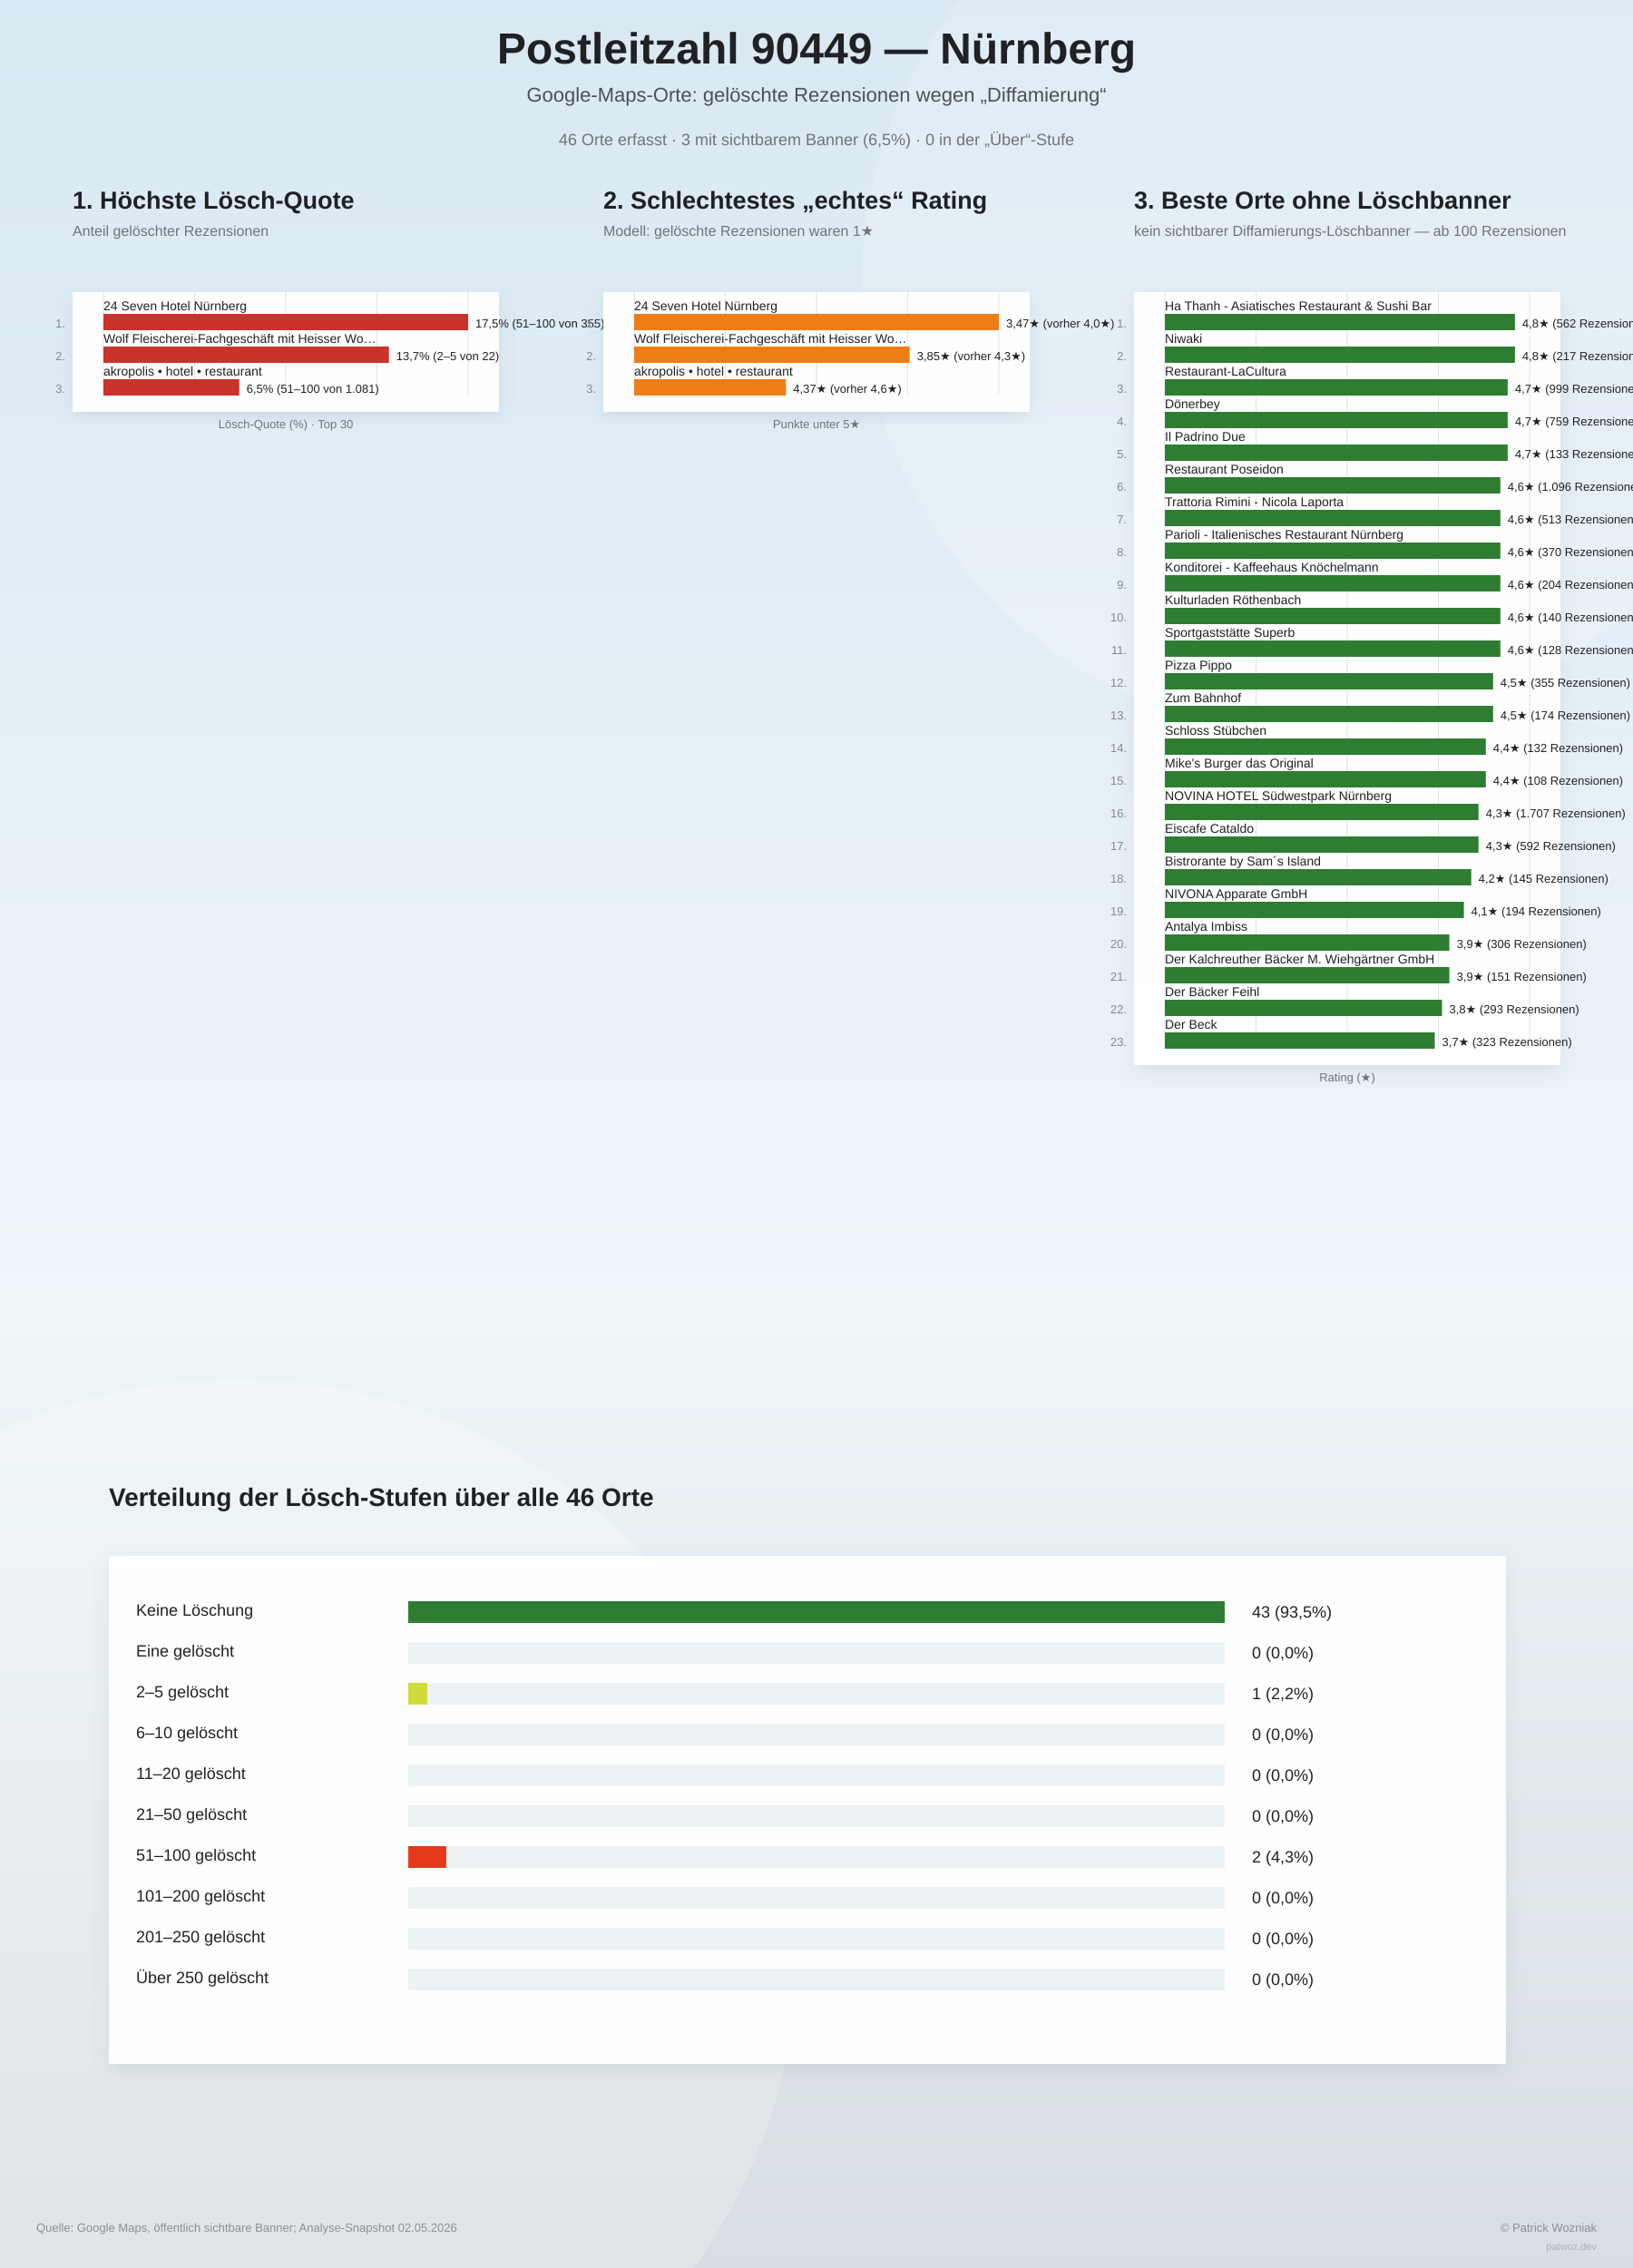
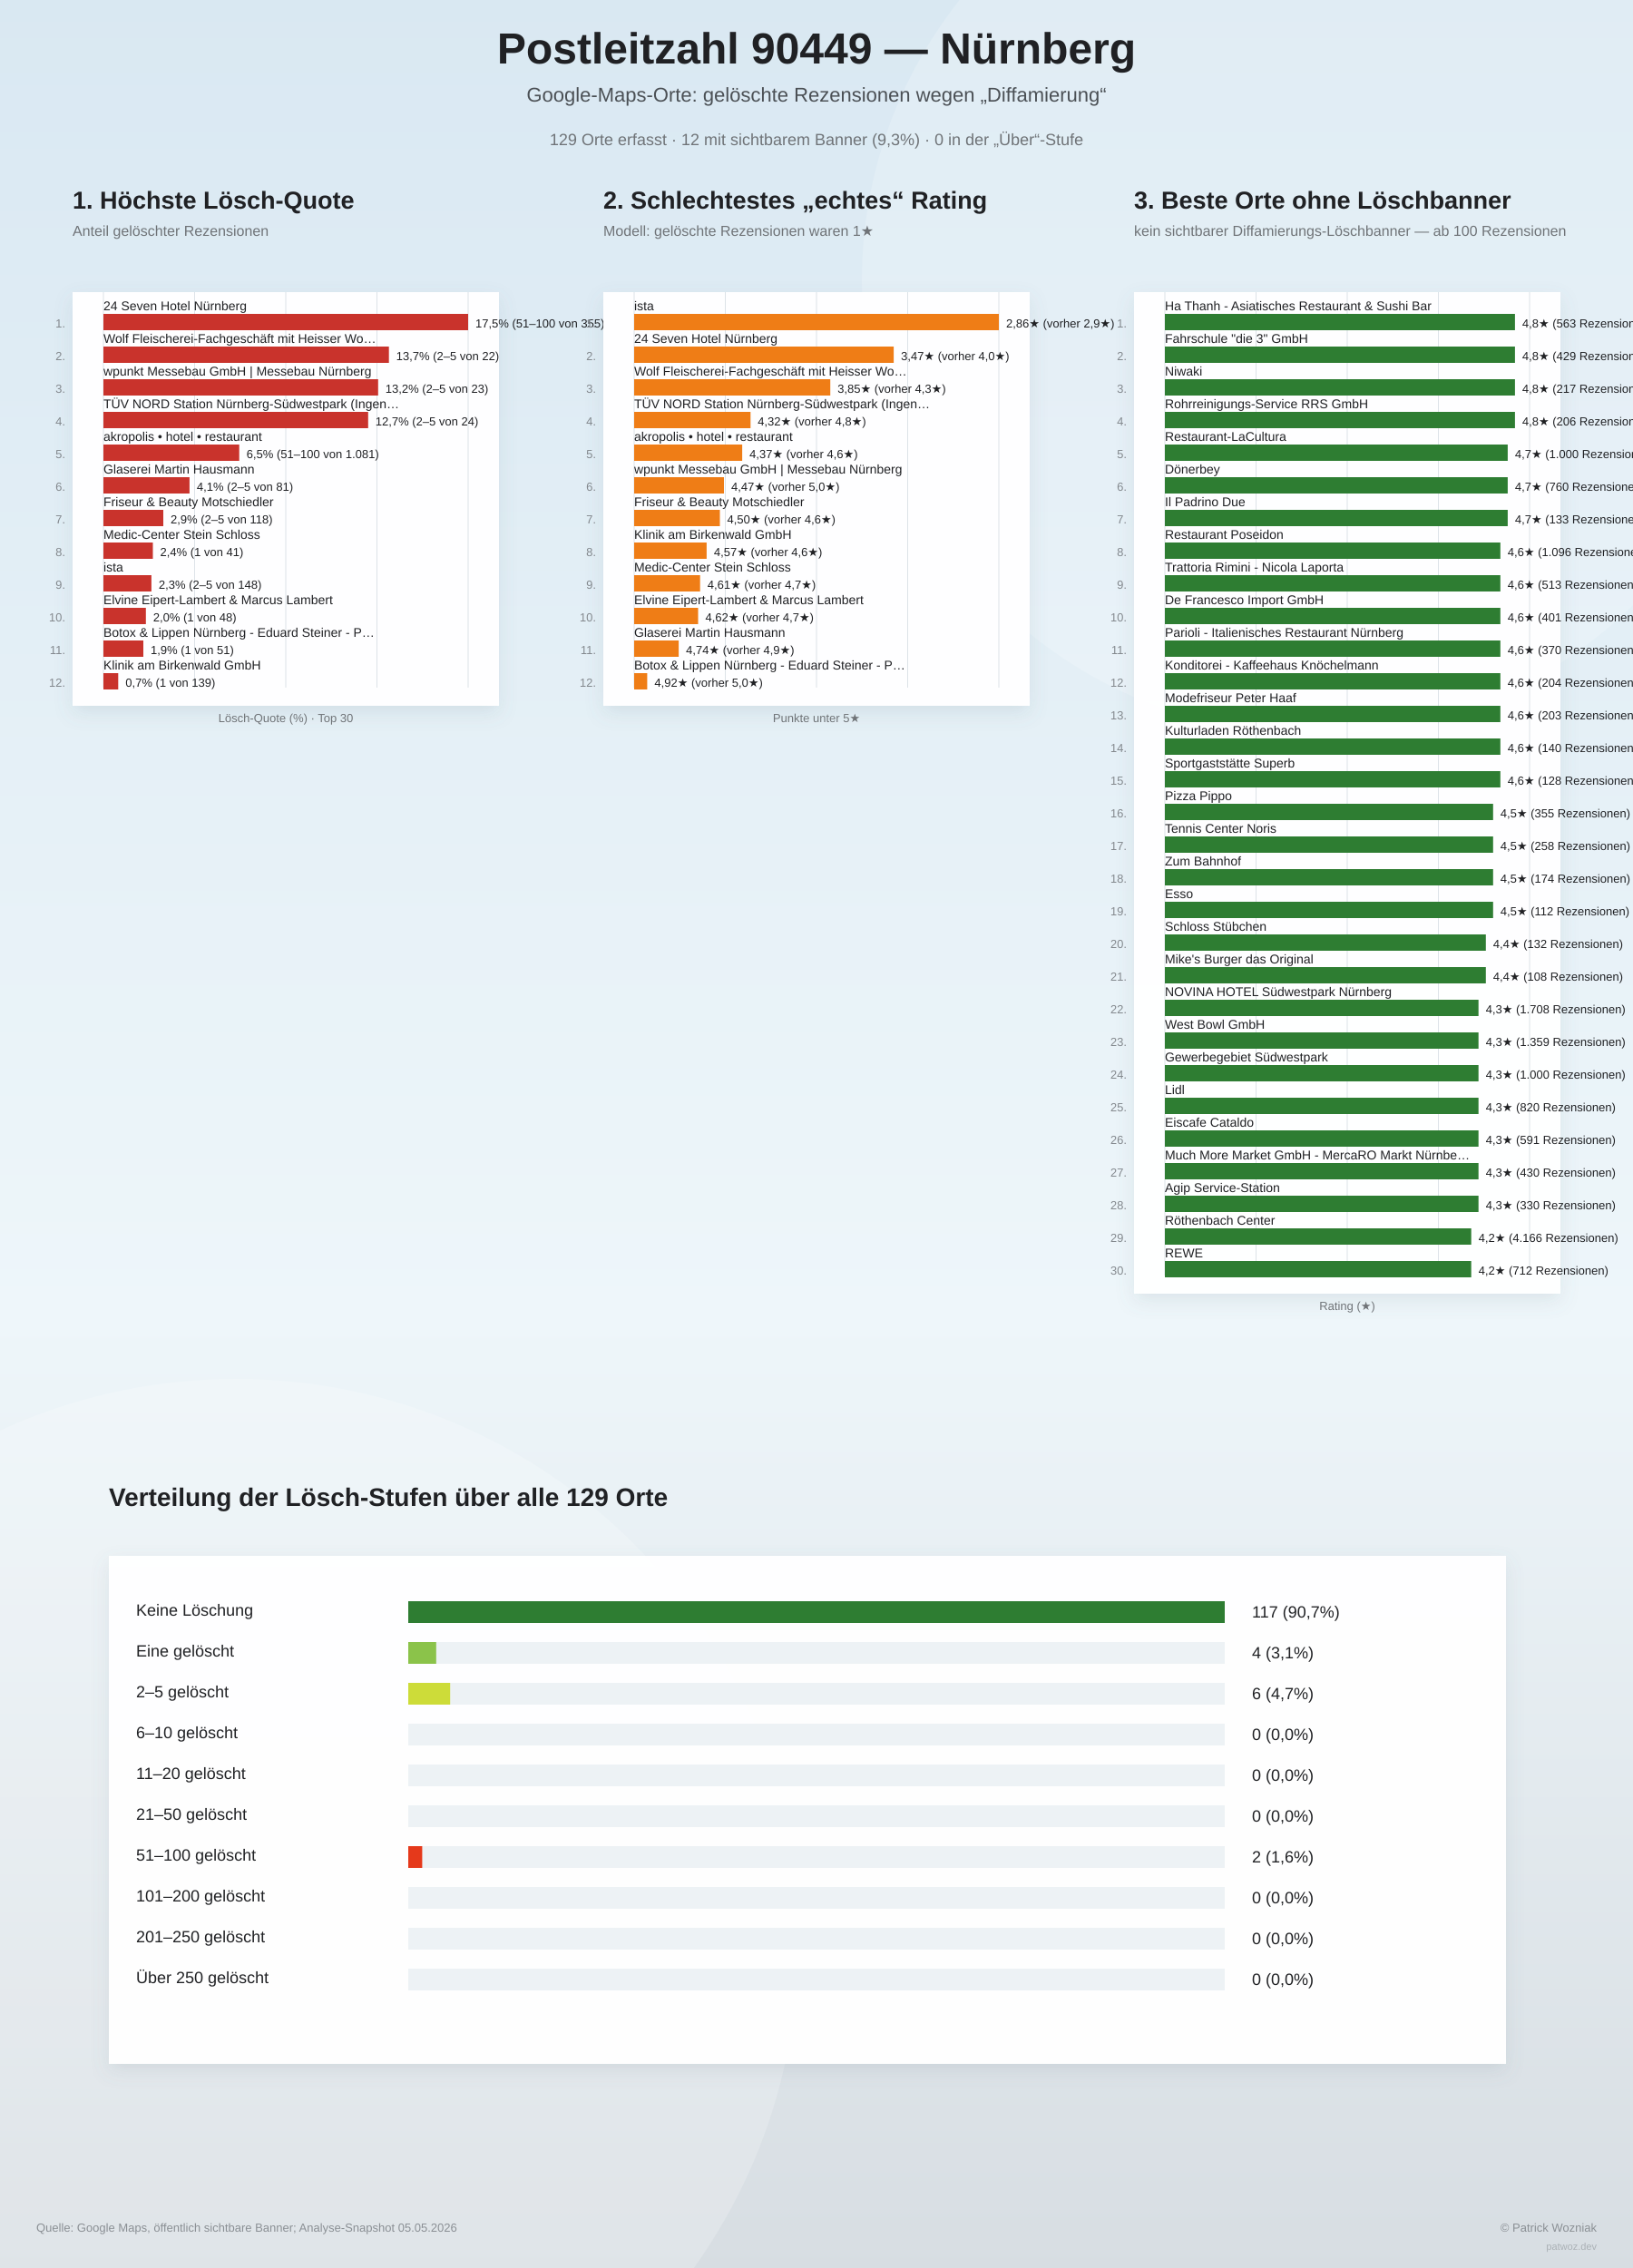
<svg xmlns="http://www.w3.org/2000/svg" width="1800" height="2500" viewBox="0 0 1800 2500">
  <defs>
    <linearGradient id="bg" x1="0" y1="0" x2="0" y2="1">
      <stop offset="0%" stop-color="#d9e8f2" />
      <stop offset="58%" stop-color="#eef6fa" />
      <stop offset="100%" stop-color="#d7dde2" />
    </linearGradient>
    <filter id="softShadow" x="-10%" y="-10%" width="120%" height="120%">
      <feDropShadow dx="0" dy="8" stdDeviation="10" flood-color="#6d7f8a" flood-opacity="0.16" />
    </filter>
  </defs>
  <rect width="100%" height="100%" fill="url(#bg)" />
  <circle cx="1450" cy="310" r="500" fill="#ffffff" opacity="0.18" />
  <circle cx="260" cy="2140" r="620" fill="#ffffff" opacity="0.20" />
  <text x="900" y="70" text-anchor="middle" font-family="Arial, sans-serif" font-size="48" font-weight="800" fill="#202124">Postleitzahl 90449 — Nürnberg</text>
  <text x="900" y="112" text-anchor="middle" font-family="Arial, sans-serif" font-size="22" fill="#4b5055">Google-Maps-Orte: gelöschte Rezensionen wegen „Diffamierung“</text>
-   <text x="900" y="160" text-anchor="middle" font-family="Arial, sans-serif" font-size="18" fill="#6f7377">46 Orte erfasst · 3 mit sichtbarem Banner (6,5%) · 0 in der „Über“-Stufe</text>
+   <text x="900" y="160" text-anchor="middle" font-family="Arial, sans-serif" font-size="18" fill="#6f7377">129 Orte erfasst · 12 mit sichtbarem Banner (9,3%) · 0 in der „Über“-Stufe</text>
  <g>
    <text x="80" y="230" font-family="Arial, sans-serif" font-size="27" font-weight="800" fill="#202124">1. Höchste Lösch-Quote</text>
    <text x="80" y="260" font-family="Arial, sans-serif" font-size="16" fill="#6f7377">Anteil gelöschter Rezensionen</text>
-     <rect x="80" y="322" width="470" height="132" fill="#ffffff" opacity="0.96" filter="url(#softShadow)" />
-     <line x1="114.0" y1="322" x2="114.0" y2="434.0" stroke="#dde3e8" stroke-width="1" />
-     <line x1="214.5" y1="322" x2="214.5" y2="434.0" stroke="#dde3e8" stroke-width="1" />
-     <line x1="315.0" y1="322" x2="315.0" y2="434.0" stroke="#dde3e8" stroke-width="1" />
-     <line x1="415.5" y1="322" x2="415.5" y2="434.0" stroke="#dde3e8" stroke-width="1" />
-     <line x1="516.0" y1="322" x2="516.0" y2="434.0" stroke="#dde3e8" stroke-width="1" />
+     <rect x="80" y="322" width="470" height="456" fill="#ffffff" opacity="0.96" filter="url(#softShadow)" />
+     <line x1="114.0" y1="322" x2="114.0" y2="758.0" stroke="#dde3e8" stroke-width="1" />
+     <line x1="214.5" y1="322" x2="214.5" y2="758.0" stroke="#dde3e8" stroke-width="1" />
+     <line x1="315.0" y1="322" x2="315.0" y2="758.0" stroke="#dde3e8" stroke-width="1" />
+     <line x1="415.5" y1="322" x2="415.5" y2="758.0" stroke="#dde3e8" stroke-width="1" />
+     <line x1="516.0" y1="322" x2="516.0" y2="758.0" stroke="#dde3e8" stroke-width="1" />
    <text x="72" y="361.0" text-anchor="end" font-family="Arial, sans-serif" font-size="13" fill="#83888d">1.</text>
    <text x="114" y="342.0" font-family="Arial, sans-serif" font-size="14" fill="#202124">24 Seven Hotel Nürnberg</text>
    <rect x="114" y="346.0" width="402.0" height="18" fill="#c9332c" />
    <text x="524.0" y="361.0" font-family="Arial, sans-serif" font-size="13" fill="#202124">17,5%  (51–100 von 355)</text>
    <text x="72" y="397.0" text-anchor="end" font-family="Arial, sans-serif" font-size="13" fill="#83888d">2.</text>
    <text x="114" y="378.0" font-family="Arial, sans-serif" font-size="14" fill="#202124">Wolf Fleischerei-Fachgeschäft mit Heisser Wo…</text>
    <rect x="114" y="382.0" width="314.7" height="18" fill="#c9332c" />
    <text x="436.7" y="397.0" font-family="Arial, sans-serif" font-size="13" fill="#202124">13,7%  (2–5 von 22)</text>
    <text x="72" y="433.0" text-anchor="end" font-family="Arial, sans-serif" font-size="13" fill="#83888d">3.</text>
-     <text x="114" y="414.0" font-family="Arial, sans-serif" font-size="14" fill="#202124">akropolis • hotel • restaurant</text>
-     <rect x="114" y="418.0" width="149.7" height="18" fill="#c9332c" />
-     <text x="271.7" y="433.0" font-family="Arial, sans-serif" font-size="13" fill="#202124">6,5%  (51–100 von 1.081)</text>
-     <text x="315" y="472.0" text-anchor="middle" font-family="Arial, sans-serif" font-size="13" fill="#6f7377">Lösch-Quote (%) · Top 30</text>
+     <text x="114" y="414.0" font-family="Arial, sans-serif" font-size="14" fill="#202124">wpunkt Messebau GmbH | Messebau Nürnberg</text>
+     <rect x="114" y="418.0" width="302.8" height="18" fill="#c9332c" />
+     <text x="424.8" y="433.0" font-family="Arial, sans-serif" font-size="13" fill="#202124">13,2%  (2–5 von 23)</text>
+     <text x="72" y="469.0" text-anchor="end" font-family="Arial, sans-serif" font-size="13" fill="#83888d">4.</text>
+     <text x="114" y="450.0" font-family="Arial, sans-serif" font-size="14" fill="#202124">TÜV NORD Station Nürnberg-Südwestpark (Ingen…</text>
+     <rect x="114" y="454.0" width="291.8" height="18" fill="#c9332c" />
+     <text x="413.8" y="469.0" font-family="Arial, sans-serif" font-size="13" fill="#202124">12,7%  (2–5 von 24)</text>
+     <text x="72" y="505.0" text-anchor="end" font-family="Arial, sans-serif" font-size="13" fill="#83888d">5.</text>
+     <text x="114" y="486.0" font-family="Arial, sans-serif" font-size="14" fill="#202124">akropolis • hotel • restaurant</text>
+     <rect x="114" y="490.0" width="149.7" height="18" fill="#c9332c" />
+     <text x="271.7" y="505.0" font-family="Arial, sans-serif" font-size="13" fill="#202124">6,5%  (51–100 von 1.081)</text>
+     <text x="72" y="541.0" text-anchor="end" font-family="Arial, sans-serif" font-size="13" fill="#83888d">6.</text>
+     <text x="114" y="522.0" font-family="Arial, sans-serif" font-size="14" fill="#202124">Glaserei Martin Hausmann</text>
+     <rect x="114" y="526.0" width="94.9" height="18" fill="#c9332c" />
+     <text x="216.9" y="541.0" font-family="Arial, sans-serif" font-size="13" fill="#202124">4,1%  (2–5 von 81)</text>
+     <text x="72" y="577.0" text-anchor="end" font-family="Arial, sans-serif" font-size="13" fill="#83888d">7.</text>
+     <text x="114" y="558.0" font-family="Arial, sans-serif" font-size="14" fill="#202124">Friseur &amp; Beauty Motschiedler</text>
+     <rect x="114" y="562.0" width="66.0" height="18" fill="#c9332c" />
+     <text x="188.0" y="577.0" font-family="Arial, sans-serif" font-size="13" fill="#202124">2,9%  (2–5 von 118)</text>
+     <text x="72" y="613.0" text-anchor="end" font-family="Arial, sans-serif" font-size="13" fill="#83888d">8.</text>
+     <text x="114" y="594.0" font-family="Arial, sans-serif" font-size="14" fill="#202124">Medic-Center Stein Schloss</text>
+     <rect x="114" y="598.0" width="54.5" height="18" fill="#c9332c" />
+     <text x="176.5" y="613.0" font-family="Arial, sans-serif" font-size="13" fill="#202124">2,4%  (1 von 41)</text>
+     <text x="72" y="649.0" text-anchor="end" font-family="Arial, sans-serif" font-size="13" fill="#83888d">9.</text>
+     <text x="114" y="630.0" font-family="Arial, sans-serif" font-size="14" fill="#202124">ista</text>
+     <rect x="114" y="634.0" width="52.9" height="18" fill="#c9332c" />
+     <text x="174.9" y="649.0" font-family="Arial, sans-serif" font-size="13" fill="#202124">2,3%  (2–5 von 148)</text>
+     <text x="72" y="685.0" text-anchor="end" font-family="Arial, sans-serif" font-size="13" fill="#83888d">10.</text>
+     <text x="114" y="666.0" font-family="Arial, sans-serif" font-size="14" fill="#202124">Elvine Eipert-Lambert &amp; Marcus Lambert</text>
+     <rect x="114" y="670.0" width="46.8" height="18" fill="#c9332c" />
+     <text x="168.8" y="685.0" font-family="Arial, sans-serif" font-size="13" fill="#202124">2,0%  (1 von 48)</text>
+     <text x="72" y="721.0" text-anchor="end" font-family="Arial, sans-serif" font-size="13" fill="#83888d">11.</text>
+     <text x="114" y="702.0" font-family="Arial, sans-serif" font-size="14" fill="#202124">Botox &amp; Lippen Nürnberg - Eduard Steiner - P…</text>
+     <rect x="114" y="706.0" width="44.0" height="18" fill="#c9332c" />
+     <text x="166.0" y="721.0" font-family="Arial, sans-serif" font-size="13" fill="#202124">1,9%  (1 von 51)</text>
+     <text x="72" y="757.0" text-anchor="end" font-family="Arial, sans-serif" font-size="13" fill="#83888d">12.</text>
+     <text x="114" y="738.0" font-family="Arial, sans-serif" font-size="14" fill="#202124">Klinik am Birkenwald GmbH</text>
+     <rect x="114" y="742.0" width="16.3" height="18" fill="#c9332c" />
+     <text x="138.3" y="757.0" font-family="Arial, sans-serif" font-size="13" fill="#202124">0,7%  (1 von 139)</text>
+     <text x="315" y="796.0" text-anchor="middle" font-family="Arial, sans-serif" font-size="13" fill="#6f7377">Lösch-Quote (%) · Top 30</text>
  </g>
  <g>
    <text x="665" y="230" font-family="Arial, sans-serif" font-size="27" font-weight="800" fill="#202124">2. Schlechtestes „echtes“ Rating</text>
    <text x="665" y="260" font-family="Arial, sans-serif" font-size="16" fill="#6f7377">Modell: gelöschte Rezensionen waren 1★</text>
-     <rect x="665" y="322" width="470" height="132" fill="#ffffff" opacity="0.96" filter="url(#softShadow)" />
-     <line x1="699.0" y1="322" x2="699.0" y2="434.0" stroke="#dde3e8" stroke-width="1" />
-     <line x1="799.5" y1="322" x2="799.5" y2="434.0" stroke="#dde3e8" stroke-width="1" />
-     <line x1="900.0" y1="322" x2="900.0" y2="434.0" stroke="#dde3e8" stroke-width="1" />
-     <line x1="1000.5" y1="322" x2="1000.5" y2="434.0" stroke="#dde3e8" stroke-width="1" />
-     <line x1="1101.0" y1="322" x2="1101.0" y2="434.0" stroke="#dde3e8" stroke-width="1" />
+     <rect x="665" y="322" width="470" height="456" fill="#ffffff" opacity="0.96" filter="url(#softShadow)" />
+     <line x1="699.0" y1="322" x2="699.0" y2="758.0" stroke="#dde3e8" stroke-width="1" />
+     <line x1="799.5" y1="322" x2="799.5" y2="758.0" stroke="#dde3e8" stroke-width="1" />
+     <line x1="900.0" y1="322" x2="900.0" y2="758.0" stroke="#dde3e8" stroke-width="1" />
+     <line x1="1000.5" y1="322" x2="1000.5" y2="758.0" stroke="#dde3e8" stroke-width="1" />
+     <line x1="1101.0" y1="322" x2="1101.0" y2="758.0" stroke="#dde3e8" stroke-width="1" />
    <text x="657" y="361.0" text-anchor="end" font-family="Arial, sans-serif" font-size="13" fill="#83888d">1.</text>
-     <text x="699" y="342.0" font-family="Arial, sans-serif" font-size="14" fill="#202124">24 Seven Hotel Nürnberg</text>
+     <text x="699" y="342.0" font-family="Arial, sans-serif" font-size="14" fill="#202124">ista</text>
    <rect x="699" y="346.0" width="402.0" height="18" fill="#ef7d16" />
-     <text x="1109.0" y="361.0" font-family="Arial, sans-serif" font-size="13" fill="#202124">3,47★  (vorher 4,0★)</text>
+     <text x="1109.0" y="361.0" font-family="Arial, sans-serif" font-size="13" fill="#202124">2,86★  (vorher 2,9★)</text>
    <text x="657" y="397.0" text-anchor="end" font-family="Arial, sans-serif" font-size="13" fill="#83888d">2.</text>
-     <text x="699" y="378.0" font-family="Arial, sans-serif" font-size="14" fill="#202124">Wolf Fleischerei-Fachgeschäft mit Heisser Wo…</text>
-     <rect x="699" y="382.0" width="303.7" height="18" fill="#ef7d16" />
-     <text x="1010.7" y="397.0" font-family="Arial, sans-serif" font-size="13" fill="#202124">3,85★  (vorher 4,3★)</text>
+     <text x="699" y="378.0" font-family="Arial, sans-serif" font-size="14" fill="#202124">24 Seven Hotel Nürnberg</text>
+     <rect x="699" y="382.0" width="286.1" height="18" fill="#ef7d16" />
+     <text x="993.1" y="397.0" font-family="Arial, sans-serif" font-size="13" fill="#202124">3,47★  (vorher 4,0★)</text>
    <text x="657" y="433.0" text-anchor="end" font-family="Arial, sans-serif" font-size="13" fill="#83888d">3.</text>
-     <text x="699" y="414.0" font-family="Arial, sans-serif" font-size="14" fill="#202124">akropolis • hotel • restaurant</text>
-     <rect x="699" y="418.0" width="167.3" height="18" fill="#ef7d16" />
-     <text x="874.3" y="433.0" font-family="Arial, sans-serif" font-size="13" fill="#202124">4,37★  (vorher 4,6★)</text>
-     <text x="900" y="472.0" text-anchor="middle" font-family="Arial, sans-serif" font-size="13" fill="#6f7377">Punkte unter 5★</text>
+     <text x="699" y="414.0" font-family="Arial, sans-serif" font-size="14" fill="#202124">Wolf Fleischerei-Fachgeschäft mit Heisser Wo…</text>
+     <rect x="699" y="418.0" width="216.2" height="18" fill="#ef7d16" />
+     <text x="923.2" y="433.0" font-family="Arial, sans-serif" font-size="13" fill="#202124">3,85★  (vorher 4,3★)</text>
+     <text x="657" y="469.0" text-anchor="end" font-family="Arial, sans-serif" font-size="13" fill="#83888d">4.</text>
+     <text x="699" y="450.0" font-family="Arial, sans-serif" font-size="14" fill="#202124">TÜV NORD Station Nürnberg-Südwestpark (Ingen…</text>
+     <rect x="699" y="454.0" width="128.3" height="18" fill="#ef7d16" />
+     <text x="835.2" y="469.0" font-family="Arial, sans-serif" font-size="13" fill="#202124">4,32★  (vorher 4,8★)</text>
+     <text x="657" y="505.0" text-anchor="end" font-family="Arial, sans-serif" font-size="13" fill="#83888d">5.</text>
+     <text x="699" y="486.0" font-family="Arial, sans-serif" font-size="14" fill="#202124">akropolis • hotel • restaurant</text>
+     <rect x="699" y="490.0" width="119.1" height="18" fill="#ef7d16" />
+     <text x="826.1" y="505.0" font-family="Arial, sans-serif" font-size="13" fill="#202124">4,37★  (vorher 4,6★)</text>
+     <text x="657" y="541.0" text-anchor="end" font-family="Arial, sans-serif" font-size="13" fill="#83888d">6.</text>
+     <text x="699" y="522.0" font-family="Arial, sans-serif" font-size="14" fill="#202124">wpunkt Messebau GmbH | Messebau Nürnberg</text>
+     <rect x="699" y="526.0" width="99.0" height="18" fill="#ef7d16" />
+     <text x="806.0" y="541.0" font-family="Arial, sans-serif" font-size="13" fill="#202124">4,47★  (vorher 5,0★)</text>
+     <text x="657" y="577.0" text-anchor="end" font-family="Arial, sans-serif" font-size="13" fill="#83888d">7.</text>
+     <text x="699" y="558.0" font-family="Arial, sans-serif" font-size="14" fill="#202124">Friseur &amp; Beauty Motschiedler</text>
+     <rect x="699" y="562.0" width="94.5" height="18" fill="#ef7d16" />
+     <text x="801.5" y="577.0" font-family="Arial, sans-serif" font-size="13" fill="#202124">4,50★  (vorher 4,6★)</text>
+     <text x="657" y="613.0" text-anchor="end" font-family="Arial, sans-serif" font-size="13" fill="#83888d">8.</text>
+     <text x="699" y="594.0" font-family="Arial, sans-serif" font-size="14" fill="#202124">Klinik am Birkenwald GmbH</text>
+     <rect x="699" y="598.0" width="79.9" height="18" fill="#ef7d16" />
+     <text x="786.9" y="613.0" font-family="Arial, sans-serif" font-size="13" fill="#202124">4,57★  (vorher 4,6★)</text>
+     <text x="657" y="649.0" text-anchor="end" font-family="Arial, sans-serif" font-size="13" fill="#83888d">9.</text>
+     <text x="699" y="630.0" font-family="Arial, sans-serif" font-size="14" fill="#202124">Medic-Center Stein Schloss</text>
+     <rect x="699" y="634.0" width="72.7" height="18" fill="#ef7d16" />
+     <text x="779.8" y="649.0" font-family="Arial, sans-serif" font-size="13" fill="#202124">4,61★  (vorher 4,7★)</text>
+     <text x="657" y="685.0" text-anchor="end" font-family="Arial, sans-serif" font-size="13" fill="#83888d">10.</text>
+     <text x="699" y="666.0" font-family="Arial, sans-serif" font-size="14" fill="#202124">Elvine Eipert-Lambert &amp; Marcus Lambert</text>
+     <rect x="699" y="670.0" width="70.5" height="18" fill="#ef7d16" />
+     <text x="777.5" y="685.0" font-family="Arial, sans-serif" font-size="13" fill="#202124">4,62★  (vorher 4,7★)</text>
+     <text x="657" y="721.0" text-anchor="end" font-family="Arial, sans-serif" font-size="13" fill="#83888d">11.</text>
+     <text x="699" y="702.0" font-family="Arial, sans-serif" font-size="14" fill="#202124">Glaserei Martin Hausmann</text>
+     <rect x="699" y="706.0" width="49.1" height="18" fill="#ef7d16" />
+     <text x="756.1" y="721.0" font-family="Arial, sans-serif" font-size="13" fill="#202124">4,74★  (vorher 4,9★)</text>
+     <text x="657" y="757.0" text-anchor="end" font-family="Arial, sans-serif" font-size="13" fill="#83888d">12.</text>
+     <text x="699" y="738.0" font-family="Arial, sans-serif" font-size="14" fill="#202124">Botox &amp; Lippen Nürnberg - Eduard Steiner - P…</text>
+     <rect x="699" y="742.0" width="14.4" height="18" fill="#ef7d16" />
+     <text x="721.4" y="757.0" font-family="Arial, sans-serif" font-size="13" fill="#202124">4,92★  (vorher 5,0★)</text>
+     <text x="900" y="796.0" text-anchor="middle" font-family="Arial, sans-serif" font-size="13" fill="#6f7377">Punkte unter 5★</text>
  </g>
  <g>
    <text x="1250" y="230" font-family="Arial, sans-serif" font-size="27" font-weight="800" fill="#202124">3. Beste Orte ohne Löschbanner</text>
    <text x="1250" y="260" font-family="Arial, sans-serif" font-size="16" fill="#6f7377">kein sichtbarer Diffamierungs-Löschbanner — ab 100 Rezensionen</text>
-     <rect x="1250" y="322" width="470" height="852" fill="#ffffff" opacity="0.96" filter="url(#softShadow)" />
-     <line x1="1284.0" y1="322" x2="1284.0" y2="1154.0" stroke="#dde3e8" stroke-width="1" />
-     <line x1="1384.5" y1="322" x2="1384.5" y2="1154.0" stroke="#dde3e8" stroke-width="1" />
-     <line x1="1485.0" y1="322" x2="1485.0" y2="1154.0" stroke="#dde3e8" stroke-width="1" />
-     <line x1="1585.5" y1="322" x2="1585.5" y2="1154.0" stroke="#dde3e8" stroke-width="1" />
-     <line x1="1686.0" y1="322" x2="1686.0" y2="1154.0" stroke="#dde3e8" stroke-width="1" />
+     <rect x="1250" y="322" width="470" height="1104" fill="#ffffff" opacity="0.96" filter="url(#softShadow)" />
+     <line x1="1284.0" y1="322" x2="1284.0" y2="1406.0" stroke="#dde3e8" stroke-width="1" />
+     <line x1="1384.5" y1="322" x2="1384.5" y2="1406.0" stroke="#dde3e8" stroke-width="1" />
+     <line x1="1485.0" y1="322" x2="1485.0" y2="1406.0" stroke="#dde3e8" stroke-width="1" />
+     <line x1="1585.5" y1="322" x2="1585.5" y2="1406.0" stroke="#dde3e8" stroke-width="1" />
+     <line x1="1686.0" y1="322" x2="1686.0" y2="1406.0" stroke="#dde3e8" stroke-width="1" />
    <text x="1242" y="361.0" text-anchor="end" font-family="Arial, sans-serif" font-size="13" fill="#83888d">1.</text>
    <text x="1284" y="342.0" font-family="Arial, sans-serif" font-size="14" fill="#202124">Ha Thanh - Asiatisches Restaurant &amp; Sushi Bar</text>
    <rect x="1284" y="346.0" width="385.9" height="18" fill="#2e7d32" />
-     <text x="1677.9" y="361.0" font-family="Arial, sans-serif" font-size="13" fill="#202124">4,8★  (562 Rezensionen)</text>
+     <text x="1677.9" y="361.0" font-family="Arial, sans-serif" font-size="13" fill="#202124">4,8★  (563 Rezensionen)</text>
    <text x="1242" y="397.0" text-anchor="end" font-family="Arial, sans-serif" font-size="13" fill="#83888d">2.</text>
-     <text x="1284" y="378.0" font-family="Arial, sans-serif" font-size="14" fill="#202124">Niwaki</text>
+     <text x="1284" y="378.0" font-family="Arial, sans-serif" font-size="14" fill="#202124">Fahrschule "die 3" GmbH</text>
    <rect x="1284" y="382.0" width="385.9" height="18" fill="#2e7d32" />
-     <text x="1677.9" y="397.0" font-family="Arial, sans-serif" font-size="13" fill="#202124">4,8★  (217 Rezensionen)</text>
+     <text x="1677.9" y="397.0" font-family="Arial, sans-serif" font-size="13" fill="#202124">4,8★  (429 Rezensionen)</text>
    <text x="1242" y="433.0" text-anchor="end" font-family="Arial, sans-serif" font-size="13" fill="#83888d">3.</text>
-     <text x="1284" y="414.0" font-family="Arial, sans-serif" font-size="14" fill="#202124">Restaurant-LaCultura</text>
-     <rect x="1284" y="418.0" width="377.9" height="18" fill="#2e7d32" />
-     <text x="1669.9" y="433.0" font-family="Arial, sans-serif" font-size="13" fill="#202124">4,7★  (999 Rezensionen)</text>
+     <text x="1284" y="414.0" font-family="Arial, sans-serif" font-size="14" fill="#202124">Niwaki</text>
+     <rect x="1284" y="418.0" width="385.9" height="18" fill="#2e7d32" />
+     <text x="1677.9" y="433.0" font-family="Arial, sans-serif" font-size="13" fill="#202124">4,8★  (217 Rezensionen)</text>
    <text x="1242" y="469.0" text-anchor="end" font-family="Arial, sans-serif" font-size="13" fill="#83888d">4.</text>
-     <text x="1284" y="450.0" font-family="Arial, sans-serif" font-size="14" fill="#202124">Dönerbey</text>
-     <rect x="1284" y="454.0" width="377.9" height="18" fill="#2e7d32" />
-     <text x="1669.9" y="469.0" font-family="Arial, sans-serif" font-size="13" fill="#202124">4,7★  (759 Rezensionen)</text>
+     <text x="1284" y="450.0" font-family="Arial, sans-serif" font-size="14" fill="#202124">Rohrreinigungs-Service RRS GmbH</text>
+     <rect x="1284" y="454.0" width="385.9" height="18" fill="#2e7d32" />
+     <text x="1677.9" y="469.0" font-family="Arial, sans-serif" font-size="13" fill="#202124">4,8★  (206 Rezensionen)</text>
    <text x="1242" y="505.0" text-anchor="end" font-family="Arial, sans-serif" font-size="13" fill="#83888d">5.</text>
-     <text x="1284" y="486.0" font-family="Arial, sans-serif" font-size="14" fill="#202124">Il Padrino Due</text>
+     <text x="1284" y="486.0" font-family="Arial, sans-serif" font-size="14" fill="#202124">Restaurant-LaCultura</text>
    <rect x="1284" y="490.0" width="377.9" height="18" fill="#2e7d32" />
-     <text x="1669.9" y="505.0" font-family="Arial, sans-serif" font-size="13" fill="#202124">4,7★  (133 Rezensionen)</text>
+     <text x="1669.9" y="505.0" font-family="Arial, sans-serif" font-size="13" fill="#202124">4,7★  (1.000 Rezensionen)</text>
    <text x="1242" y="541.0" text-anchor="end" font-family="Arial, sans-serif" font-size="13" fill="#83888d">6.</text>
-     <text x="1284" y="522.0" font-family="Arial, sans-serif" font-size="14" fill="#202124">Restaurant Poseidon</text>
-     <rect x="1284" y="526.0" width="369.8" height="18" fill="#2e7d32" />
-     <text x="1661.8" y="541.0" font-family="Arial, sans-serif" font-size="13" fill="#202124">4,6★  (1.096 Rezensionen)</text>
+     <text x="1284" y="522.0" font-family="Arial, sans-serif" font-size="14" fill="#202124">Dönerbey</text>
+     <rect x="1284" y="526.0" width="377.9" height="18" fill="#2e7d32" />
+     <text x="1669.9" y="541.0" font-family="Arial, sans-serif" font-size="13" fill="#202124">4,7★  (760 Rezensionen)</text>
    <text x="1242" y="577.0" text-anchor="end" font-family="Arial, sans-serif" font-size="13" fill="#83888d">7.</text>
-     <text x="1284" y="558.0" font-family="Arial, sans-serif" font-size="14" fill="#202124">Trattoria Rimini - Nicola Laporta</text>
-     <rect x="1284" y="562.0" width="369.8" height="18" fill="#2e7d32" />
-     <text x="1661.8" y="577.0" font-family="Arial, sans-serif" font-size="13" fill="#202124">4,6★  (513 Rezensionen)</text>
+     <text x="1284" y="558.0" font-family="Arial, sans-serif" font-size="14" fill="#202124">Il Padrino Due</text>
+     <rect x="1284" y="562.0" width="377.9" height="18" fill="#2e7d32" />
+     <text x="1669.9" y="577.0" font-family="Arial, sans-serif" font-size="13" fill="#202124">4,7★  (133 Rezensionen)</text>
    <text x="1242" y="613.0" text-anchor="end" font-family="Arial, sans-serif" font-size="13" fill="#83888d">8.</text>
-     <text x="1284" y="594.0" font-family="Arial, sans-serif" font-size="14" fill="#202124">Parioli - Italienisches Restaurant Nürnberg</text>
+     <text x="1284" y="594.0" font-family="Arial, sans-serif" font-size="14" fill="#202124">Restaurant Poseidon</text>
    <rect x="1284" y="598.0" width="369.8" height="18" fill="#2e7d32" />
-     <text x="1661.8" y="613.0" font-family="Arial, sans-serif" font-size="13" fill="#202124">4,6★  (370 Rezensionen)</text>
+     <text x="1661.8" y="613.0" font-family="Arial, sans-serif" font-size="13" fill="#202124">4,6★  (1.096 Rezensionen)</text>
    <text x="1242" y="649.0" text-anchor="end" font-family="Arial, sans-serif" font-size="13" fill="#83888d">9.</text>
-     <text x="1284" y="630.0" font-family="Arial, sans-serif" font-size="14" fill="#202124">Konditorei - Kaffeehaus Knöchelmann</text>
+     <text x="1284" y="630.0" font-family="Arial, sans-serif" font-size="14" fill="#202124">Trattoria Rimini - Nicola Laporta</text>
    <rect x="1284" y="634.0" width="369.8" height="18" fill="#2e7d32" />
-     <text x="1661.8" y="649.0" font-family="Arial, sans-serif" font-size="13" fill="#202124">4,6★  (204 Rezensionen)</text>
+     <text x="1661.8" y="649.0" font-family="Arial, sans-serif" font-size="13" fill="#202124">4,6★  (513 Rezensionen)</text>
    <text x="1242" y="685.0" text-anchor="end" font-family="Arial, sans-serif" font-size="13" fill="#83888d">10.</text>
-     <text x="1284" y="666.0" font-family="Arial, sans-serif" font-size="14" fill="#202124">Kulturladen Röthenbach</text>
+     <text x="1284" y="666.0" font-family="Arial, sans-serif" font-size="14" fill="#202124">De Francesco Import GmbH</text>
    <rect x="1284" y="670.0" width="369.8" height="18" fill="#2e7d32" />
-     <text x="1661.8" y="685.0" font-family="Arial, sans-serif" font-size="13" fill="#202124">4,6★  (140 Rezensionen)</text>
+     <text x="1661.8" y="685.0" font-family="Arial, sans-serif" font-size="13" fill="#202124">4,6★  (401 Rezensionen)</text>
    <text x="1242" y="721.0" text-anchor="end" font-family="Arial, sans-serif" font-size="13" fill="#83888d">11.</text>
-     <text x="1284" y="702.0" font-family="Arial, sans-serif" font-size="14" fill="#202124">Sportgaststätte Superb</text>
+     <text x="1284" y="702.0" font-family="Arial, sans-serif" font-size="14" fill="#202124">Parioli - Italienisches Restaurant Nürnberg</text>
    <rect x="1284" y="706.0" width="369.8" height="18" fill="#2e7d32" />
-     <text x="1661.8" y="721.0" font-family="Arial, sans-serif" font-size="13" fill="#202124">4,6★  (128 Rezensionen)</text>
+     <text x="1661.8" y="721.0" font-family="Arial, sans-serif" font-size="13" fill="#202124">4,6★  (370 Rezensionen)</text>
    <text x="1242" y="757.0" text-anchor="end" font-family="Arial, sans-serif" font-size="13" fill="#83888d">12.</text>
-     <text x="1284" y="738.0" font-family="Arial, sans-serif" font-size="14" fill="#202124">Pizza Pippo</text>
-     <rect x="1284" y="742.0" width="361.8" height="18" fill="#2e7d32" />
-     <text x="1653.8" y="757.0" font-family="Arial, sans-serif" font-size="13" fill="#202124">4,5★  (355 Rezensionen)</text>
+     <text x="1284" y="738.0" font-family="Arial, sans-serif" font-size="14" fill="#202124">Konditorei - Kaffeehaus Knöchelmann</text>
+     <rect x="1284" y="742.0" width="369.8" height="18" fill="#2e7d32" />
+     <text x="1661.8" y="757.0" font-family="Arial, sans-serif" font-size="13" fill="#202124">4,6★  (204 Rezensionen)</text>
    <text x="1242" y="793.0" text-anchor="end" font-family="Arial, sans-serif" font-size="13" fill="#83888d">13.</text>
-     <text x="1284" y="774.0" font-family="Arial, sans-serif" font-size="14" fill="#202124">Zum Bahnhof</text>
-     <rect x="1284" y="778.0" width="361.8" height="18" fill="#2e7d32" />
-     <text x="1653.8" y="793.0" font-family="Arial, sans-serif" font-size="13" fill="#202124">4,5★  (174 Rezensionen)</text>
+     <text x="1284" y="774.0" font-family="Arial, sans-serif" font-size="14" fill="#202124">Modefriseur Peter Haaf</text>
+     <rect x="1284" y="778.0" width="369.8" height="18" fill="#2e7d32" />
+     <text x="1661.8" y="793.0" font-family="Arial, sans-serif" font-size="13" fill="#202124">4,6★  (203 Rezensionen)</text>
    <text x="1242" y="829.0" text-anchor="end" font-family="Arial, sans-serif" font-size="13" fill="#83888d">14.</text>
-     <text x="1284" y="810.0" font-family="Arial, sans-serif" font-size="14" fill="#202124">Schloss Stübchen</text>
-     <rect x="1284" y="814.0" width="353.8" height="18" fill="#2e7d32" />
-     <text x="1645.8" y="829.0" font-family="Arial, sans-serif" font-size="13" fill="#202124">4,4★  (132 Rezensionen)</text>
+     <text x="1284" y="810.0" font-family="Arial, sans-serif" font-size="14" fill="#202124">Kulturladen Röthenbach</text>
+     <rect x="1284" y="814.0" width="369.8" height="18" fill="#2e7d32" />
+     <text x="1661.8" y="829.0" font-family="Arial, sans-serif" font-size="13" fill="#202124">4,6★  (140 Rezensionen)</text>
    <text x="1242" y="865.0" text-anchor="end" font-family="Arial, sans-serif" font-size="13" fill="#83888d">15.</text>
-     <text x="1284" y="846.0" font-family="Arial, sans-serif" font-size="14" fill="#202124">Mike's Burger das Original</text>
-     <rect x="1284" y="850.0" width="353.8" height="18" fill="#2e7d32" />
-     <text x="1645.8" y="865.0" font-family="Arial, sans-serif" font-size="13" fill="#202124">4,4★  (108 Rezensionen)</text>
+     <text x="1284" y="846.0" font-family="Arial, sans-serif" font-size="14" fill="#202124">Sportgaststätte Superb</text>
+     <rect x="1284" y="850.0" width="369.8" height="18" fill="#2e7d32" />
+     <text x="1661.8" y="865.0" font-family="Arial, sans-serif" font-size="13" fill="#202124">4,6★  (128 Rezensionen)</text>
    <text x="1242" y="901.0" text-anchor="end" font-family="Arial, sans-serif" font-size="13" fill="#83888d">16.</text>
-     <text x="1284" y="882.0" font-family="Arial, sans-serif" font-size="14" fill="#202124">NOVINA HOTEL Südwestpark Nürnberg</text>
-     <rect x="1284" y="886.0" width="345.7" height="18" fill="#2e7d32" />
-     <text x="1637.7" y="901.0" font-family="Arial, sans-serif" font-size="13" fill="#202124">4,3★  (1.707 Rezensionen)</text>
+     <text x="1284" y="882.0" font-family="Arial, sans-serif" font-size="14" fill="#202124">Pizza Pippo</text>
+     <rect x="1284" y="886.0" width="361.8" height="18" fill="#2e7d32" />
+     <text x="1653.8" y="901.0" font-family="Arial, sans-serif" font-size="13" fill="#202124">4,5★  (355 Rezensionen)</text>
    <text x="1242" y="937.0" text-anchor="end" font-family="Arial, sans-serif" font-size="13" fill="#83888d">17.</text>
-     <text x="1284" y="918.0" font-family="Arial, sans-serif" font-size="14" fill="#202124">Eiscafe Cataldo</text>
-     <rect x="1284" y="922.0" width="345.7" height="18" fill="#2e7d32" />
-     <text x="1637.7" y="937.0" font-family="Arial, sans-serif" font-size="13" fill="#202124">4,3★  (592 Rezensionen)</text>
+     <text x="1284" y="918.0" font-family="Arial, sans-serif" font-size="14" fill="#202124">Tennis Center Noris</text>
+     <rect x="1284" y="922.0" width="361.8" height="18" fill="#2e7d32" />
+     <text x="1653.8" y="937.0" font-family="Arial, sans-serif" font-size="13" fill="#202124">4,5★  (258 Rezensionen)</text>
    <text x="1242" y="973.0" text-anchor="end" font-family="Arial, sans-serif" font-size="13" fill="#83888d">18.</text>
-     <text x="1284" y="954.0" font-family="Arial, sans-serif" font-size="14" fill="#202124">Bistrorante by Sam´s Island</text>
-     <rect x="1284" y="958.0" width="337.7" height="18" fill="#2e7d32" />
-     <text x="1629.7" y="973.0" font-family="Arial, sans-serif" font-size="13" fill="#202124">4,2★  (145 Rezensionen)</text>
+     <text x="1284" y="954.0" font-family="Arial, sans-serif" font-size="14" fill="#202124">Zum Bahnhof</text>
+     <rect x="1284" y="958.0" width="361.8" height="18" fill="#2e7d32" />
+     <text x="1653.8" y="973.0" font-family="Arial, sans-serif" font-size="13" fill="#202124">4,5★  (174 Rezensionen)</text>
    <text x="1242" y="1009.0" text-anchor="end" font-family="Arial, sans-serif" font-size="13" fill="#83888d">19.</text>
-     <text x="1284" y="990.0" font-family="Arial, sans-serif" font-size="14" fill="#202124">NIVONA Apparate GmbH</text>
-     <rect x="1284" y="994.0" width="329.6" height="18" fill="#2e7d32" />
-     <text x="1621.6" y="1009.0" font-family="Arial, sans-serif" font-size="13" fill="#202124">4,1★  (194 Rezensionen)</text>
+     <text x="1284" y="990.0" font-family="Arial, sans-serif" font-size="14" fill="#202124">Esso</text>
+     <rect x="1284" y="994.0" width="361.8" height="18" fill="#2e7d32" />
+     <text x="1653.8" y="1009.0" font-family="Arial, sans-serif" font-size="13" fill="#202124">4,5★  (112 Rezensionen)</text>
    <text x="1242" y="1045.0" text-anchor="end" font-family="Arial, sans-serif" font-size="13" fill="#83888d">20.</text>
-     <text x="1284" y="1026.0" font-family="Arial, sans-serif" font-size="14" fill="#202124">Antalya Imbiss</text>
-     <rect x="1284" y="1030.0" width="313.6" height="18" fill="#2e7d32" />
-     <text x="1605.6" y="1045.0" font-family="Arial, sans-serif" font-size="13" fill="#202124">3,9★  (306 Rezensionen)</text>
+     <text x="1284" y="1026.0" font-family="Arial, sans-serif" font-size="14" fill="#202124">Schloss Stübchen</text>
+     <rect x="1284" y="1030.0" width="353.8" height="18" fill="#2e7d32" />
+     <text x="1645.8" y="1045.0" font-family="Arial, sans-serif" font-size="13" fill="#202124">4,4★  (132 Rezensionen)</text>
    <text x="1242" y="1081.0" text-anchor="end" font-family="Arial, sans-serif" font-size="13" fill="#83888d">21.</text>
-     <text x="1284" y="1062.0" font-family="Arial, sans-serif" font-size="14" fill="#202124">Der Kalchreuther Bäcker M. Wiehgärtner GmbH</text>
-     <rect x="1284" y="1066.0" width="313.6" height="18" fill="#2e7d32" />
-     <text x="1605.6" y="1081.0" font-family="Arial, sans-serif" font-size="13" fill="#202124">3,9★  (151 Rezensionen)</text>
+     <text x="1284" y="1062.0" font-family="Arial, sans-serif" font-size="14" fill="#202124">Mike's Burger das Original</text>
+     <rect x="1284" y="1066.0" width="353.8" height="18" fill="#2e7d32" />
+     <text x="1645.8" y="1081.0" font-family="Arial, sans-serif" font-size="13" fill="#202124">4,4★  (108 Rezensionen)</text>
    <text x="1242" y="1117.0" text-anchor="end" font-family="Arial, sans-serif" font-size="13" fill="#83888d">22.</text>
-     <text x="1284" y="1098.0" font-family="Arial, sans-serif" font-size="14" fill="#202124">Der Bäcker Feihl</text>
-     <rect x="1284" y="1102.0" width="305.5" height="18" fill="#2e7d32" />
-     <text x="1597.5" y="1117.0" font-family="Arial, sans-serif" font-size="13" fill="#202124">3,8★  (293 Rezensionen)</text>
+     <text x="1284" y="1098.0" font-family="Arial, sans-serif" font-size="14" fill="#202124">NOVINA HOTEL Südwestpark Nürnberg</text>
+     <rect x="1284" y="1102.0" width="345.7" height="18" fill="#2e7d32" />
+     <text x="1637.7" y="1117.0" font-family="Arial, sans-serif" font-size="13" fill="#202124">4,3★  (1.708 Rezensionen)</text>
    <text x="1242" y="1153.0" text-anchor="end" font-family="Arial, sans-serif" font-size="13" fill="#83888d">23.</text>
-     <text x="1284" y="1134.0" font-family="Arial, sans-serif" font-size="14" fill="#202124">Der Beck</text>
-     <rect x="1284" y="1138.0" width="297.5" height="18" fill="#2e7d32" />
-     <text x="1589.5" y="1153.0" font-family="Arial, sans-serif" font-size="13" fill="#202124">3,7★  (323 Rezensionen)</text>
-     <text x="1485" y="1192.0" text-anchor="middle" font-family="Arial, sans-serif" font-size="13" fill="#6f7377">Rating (★)</text>
+     <text x="1284" y="1134.0" font-family="Arial, sans-serif" font-size="14" fill="#202124">West Bowl GmbH</text>
+     <rect x="1284" y="1138.0" width="345.7" height="18" fill="#2e7d32" />
+     <text x="1637.7" y="1153.0" font-family="Arial, sans-serif" font-size="13" fill="#202124">4,3★  (1.359 Rezensionen)</text>
+     <text x="1242" y="1189.0" text-anchor="end" font-family="Arial, sans-serif" font-size="13" fill="#83888d">24.</text>
+     <text x="1284" y="1170.0" font-family="Arial, sans-serif" font-size="14" fill="#202124">Gewerbegebiet Südwestpark</text>
+     <rect x="1284" y="1174.0" width="345.7" height="18" fill="#2e7d32" />
+     <text x="1637.7" y="1189.0" font-family="Arial, sans-serif" font-size="13" fill="#202124">4,3★  (1.000 Rezensionen)</text>
+     <text x="1242" y="1225.0" text-anchor="end" font-family="Arial, sans-serif" font-size="13" fill="#83888d">25.</text>
+     <text x="1284" y="1206.0" font-family="Arial, sans-serif" font-size="14" fill="#202124">Lidl</text>
+     <rect x="1284" y="1210.0" width="345.7" height="18" fill="#2e7d32" />
+     <text x="1637.7" y="1225.0" font-family="Arial, sans-serif" font-size="13" fill="#202124">4,3★  (820 Rezensionen)</text>
+     <text x="1242" y="1261.0" text-anchor="end" font-family="Arial, sans-serif" font-size="13" fill="#83888d">26.</text>
+     <text x="1284" y="1242.0" font-family="Arial, sans-serif" font-size="14" fill="#202124">Eiscafe Cataldo</text>
+     <rect x="1284" y="1246.0" width="345.7" height="18" fill="#2e7d32" />
+     <text x="1637.7" y="1261.0" font-family="Arial, sans-serif" font-size="13" fill="#202124">4,3★  (591 Rezensionen)</text>
+     <text x="1242" y="1297.0" text-anchor="end" font-family="Arial, sans-serif" font-size="13" fill="#83888d">27.</text>
+     <text x="1284" y="1278.0" font-family="Arial, sans-serif" font-size="14" fill="#202124">Much More Market GmbH - MercaRO Markt Nürnbe…</text>
+     <rect x="1284" y="1282.0" width="345.7" height="18" fill="#2e7d32" />
+     <text x="1637.7" y="1297.0" font-family="Arial, sans-serif" font-size="13" fill="#202124">4,3★  (430 Rezensionen)</text>
+     <text x="1242" y="1333.0" text-anchor="end" font-family="Arial, sans-serif" font-size="13" fill="#83888d">28.</text>
+     <text x="1284" y="1314.0" font-family="Arial, sans-serif" font-size="14" fill="#202124">Agip Service-Station</text>
+     <rect x="1284" y="1318.0" width="345.7" height="18" fill="#2e7d32" />
+     <text x="1637.7" y="1333.0" font-family="Arial, sans-serif" font-size="13" fill="#202124">4,3★  (330 Rezensionen)</text>
+     <text x="1242" y="1369.0" text-anchor="end" font-family="Arial, sans-serif" font-size="13" fill="#83888d">29.</text>
+     <text x="1284" y="1350.0" font-family="Arial, sans-serif" font-size="14" fill="#202124">Röthenbach Center</text>
+     <rect x="1284" y="1354.0" width="337.7" height="18" fill="#2e7d32" />
+     <text x="1629.7" y="1369.0" font-family="Arial, sans-serif" font-size="13" fill="#202124">4,2★  (4.166 Rezensionen)</text>
+     <text x="1242" y="1405.0" text-anchor="end" font-family="Arial, sans-serif" font-size="13" fill="#83888d">30.</text>
+     <text x="1284" y="1386.0" font-family="Arial, sans-serif" font-size="14" fill="#202124">REWE</text>
+     <rect x="1284" y="1390.0" width="337.7" height="18" fill="#2e7d32" />
+     <text x="1629.7" y="1405.0" font-family="Arial, sans-serif" font-size="13" fill="#202124">4,2★  (712 Rezensionen)</text>
+     <text x="1485" y="1444.0" text-anchor="middle" font-family="Arial, sans-serif" font-size="13" fill="#6f7377">Rating (★)</text>
  </g>
  <g>
-     <text x="120" y="1660" font-family="Arial, sans-serif" font-size="28" font-weight="800" fill="#202124">Verteilung der Lösch-Stufen über alle 46 Orte</text>
+     <text x="120" y="1660" font-family="Arial, sans-serif" font-size="28" font-weight="800" fill="#202124">Verteilung der Lösch-Stufen über alle 129 Orte</text>
    <rect x="120" y="1715" width="1540" height="560" fill="#ffffff" opacity="0.96" filter="url(#softShadow)" />
    <text x="150" y="1781" font-family="Arial, sans-serif" font-size="18" fill="#202124">Keine Löschung</text>
    <rect x="450" y="1765" width="900" height="24" fill="#edf2f5" />
    <rect x="450" y="1765" width="900.0" height="24" fill="#2e7d32" />
-     <text x="1380" y="1783" font-family="Arial, sans-serif" font-size="18" fill="#202124">43 (93,5%)</text>
+     <text x="1380" y="1783" font-family="Arial, sans-serif" font-size="18" fill="#202124">117 (90,7%)</text>
    <text x="150" y="1826" font-family="Arial, sans-serif" font-size="18" fill="#202124">Eine gelöscht</text>
    <rect x="450" y="1810" width="900" height="24" fill="#edf2f5" />
-     <rect x="450" y="1810" width="0.0" height="24" fill="#8bc34a" />
-     <text x="1380" y="1828" font-family="Arial, sans-serif" font-size="18" fill="#202124">0 (0,0%)</text>
+     <rect x="450" y="1810" width="30.8" height="24" fill="#8bc34a" />
+     <text x="1380" y="1828" font-family="Arial, sans-serif" font-size="18" fill="#202124">4 (3,1%)</text>
    <text x="150" y="1871" font-family="Arial, sans-serif" font-size="18" fill="#202124">2–5 gelöscht</text>
    <rect x="450" y="1855" width="900" height="24" fill="#edf2f5" />
-     <rect x="450" y="1855" width="20.9" height="24" fill="#cddc39" />
-     <text x="1380" y="1873" font-family="Arial, sans-serif" font-size="18" fill="#202124">1 (2,2%)</text>
+     <rect x="450" y="1855" width="46.2" height="24" fill="#cddc39" />
+     <text x="1380" y="1873" font-family="Arial, sans-serif" font-size="18" fill="#202124">6 (4,7%)</text>
    <text x="150" y="1916" font-family="Arial, sans-serif" font-size="18" fill="#202124">6–10 gelöscht</text>
    <rect x="450" y="1900" width="900" height="24" fill="#edf2f5" />
    <rect x="450" y="1900" width="0.0" height="24" fill="#ffca28" />
    <text x="1380" y="1918" font-family="Arial, sans-serif" font-size="18" fill="#202124">0 (0,0%)</text>
    <text x="150" y="1961" font-family="Arial, sans-serif" font-size="18" fill="#202124">11–20 gelöscht</text>
    <rect x="450" y="1945" width="900" height="24" fill="#edf2f5" />
    <rect x="450" y="1945" width="0.0" height="24" fill="#ff9f1c" />
    <text x="1380" y="1963" font-family="Arial, sans-serif" font-size="18" fill="#202124">0 (0,0%)</text>
    <text x="150" y="2006" font-family="Arial, sans-serif" font-size="18" fill="#202124">21–50 gelöscht</text>
    <rect x="450" y="1990" width="900" height="24" fill="#edf2f5" />
    <rect x="450" y="1990" width="0.0" height="24" fill="#ff6d00" />
    <text x="1380" y="2008" font-family="Arial, sans-serif" font-size="18" fill="#202124">0 (0,0%)</text>
    <text x="150" y="2051" font-family="Arial, sans-serif" font-size="18" fill="#202124">51–100 gelöscht</text>
    <rect x="450" y="2035" width="900" height="24" fill="#edf2f5" />
-     <rect x="450" y="2035" width="41.9" height="24" fill="#e5391b" />
-     <text x="1380" y="2053" font-family="Arial, sans-serif" font-size="18" fill="#202124">2 (4,3%)</text>
+     <rect x="450" y="2035" width="15.4" height="24" fill="#e5391b" />
+     <text x="1380" y="2053" font-family="Arial, sans-serif" font-size="18" fill="#202124">2 (1,6%)</text>
    <text x="150" y="2096" font-family="Arial, sans-serif" font-size="18" fill="#202124">101–200 gelöscht</text>
    <rect x="450" y="2080" width="900" height="24" fill="#edf2f5" />
    <rect x="450" y="2080" width="0.0" height="24" fill="#c62828" />
    <text x="1380" y="2098" font-family="Arial, sans-serif" font-size="18" fill="#202124">0 (0,0%)</text>
    <text x="150" y="2141" font-family="Arial, sans-serif" font-size="18" fill="#202124">201–250 gelöscht</text>
    <rect x="450" y="2125" width="900" height="24" fill="#edf2f5" />
    <rect x="450" y="2125" width="0.0" height="24" fill="#8e1919" />
    <text x="1380" y="2143" font-family="Arial, sans-serif" font-size="18" fill="#202124">0 (0,0%)</text>
    <text x="150" y="2186" font-family="Arial, sans-serif" font-size="18" fill="#202124">Über 250 gelöscht</text>
    <rect x="450" y="2170" width="900" height="24" fill="#edf2f5" />
    <rect x="450" y="2170" width="0.0" height="24" fill="#5b0f0f" />
    <text x="1380" y="2188" font-family="Arial, sans-serif" font-size="18" fill="#202124">0 (0,0%)</text>
  </g>
-   <text x="40" y="2460" font-family="Arial, sans-serif" font-size="13" fill="#8a8f94">Quelle: Google Maps, öffentlich sichtbare Banner; Analyse-Snapshot 02.05.2026</text>
+   <text x="40" y="2460" font-family="Arial, sans-serif" font-size="13" fill="#8a8f94">Quelle: Google Maps, öffentlich sichtbare Banner; Analyse-Snapshot 05.05.2026</text>
  <text x="1760" y="2460" text-anchor="end" font-family="Arial, sans-serif" font-size="13" fill="#8a8f94">© <a href="https://patwoz.dev" target="_blank" style="fill:#8a8f94;text-decoration:none">Patrick Wozniak</a>
  </text>
  <text x="1760" y="2480" text-anchor="end" font-family="Arial, sans-serif" font-size="11" fill="#aab0b5">patwoz.dev</text>
</svg>
